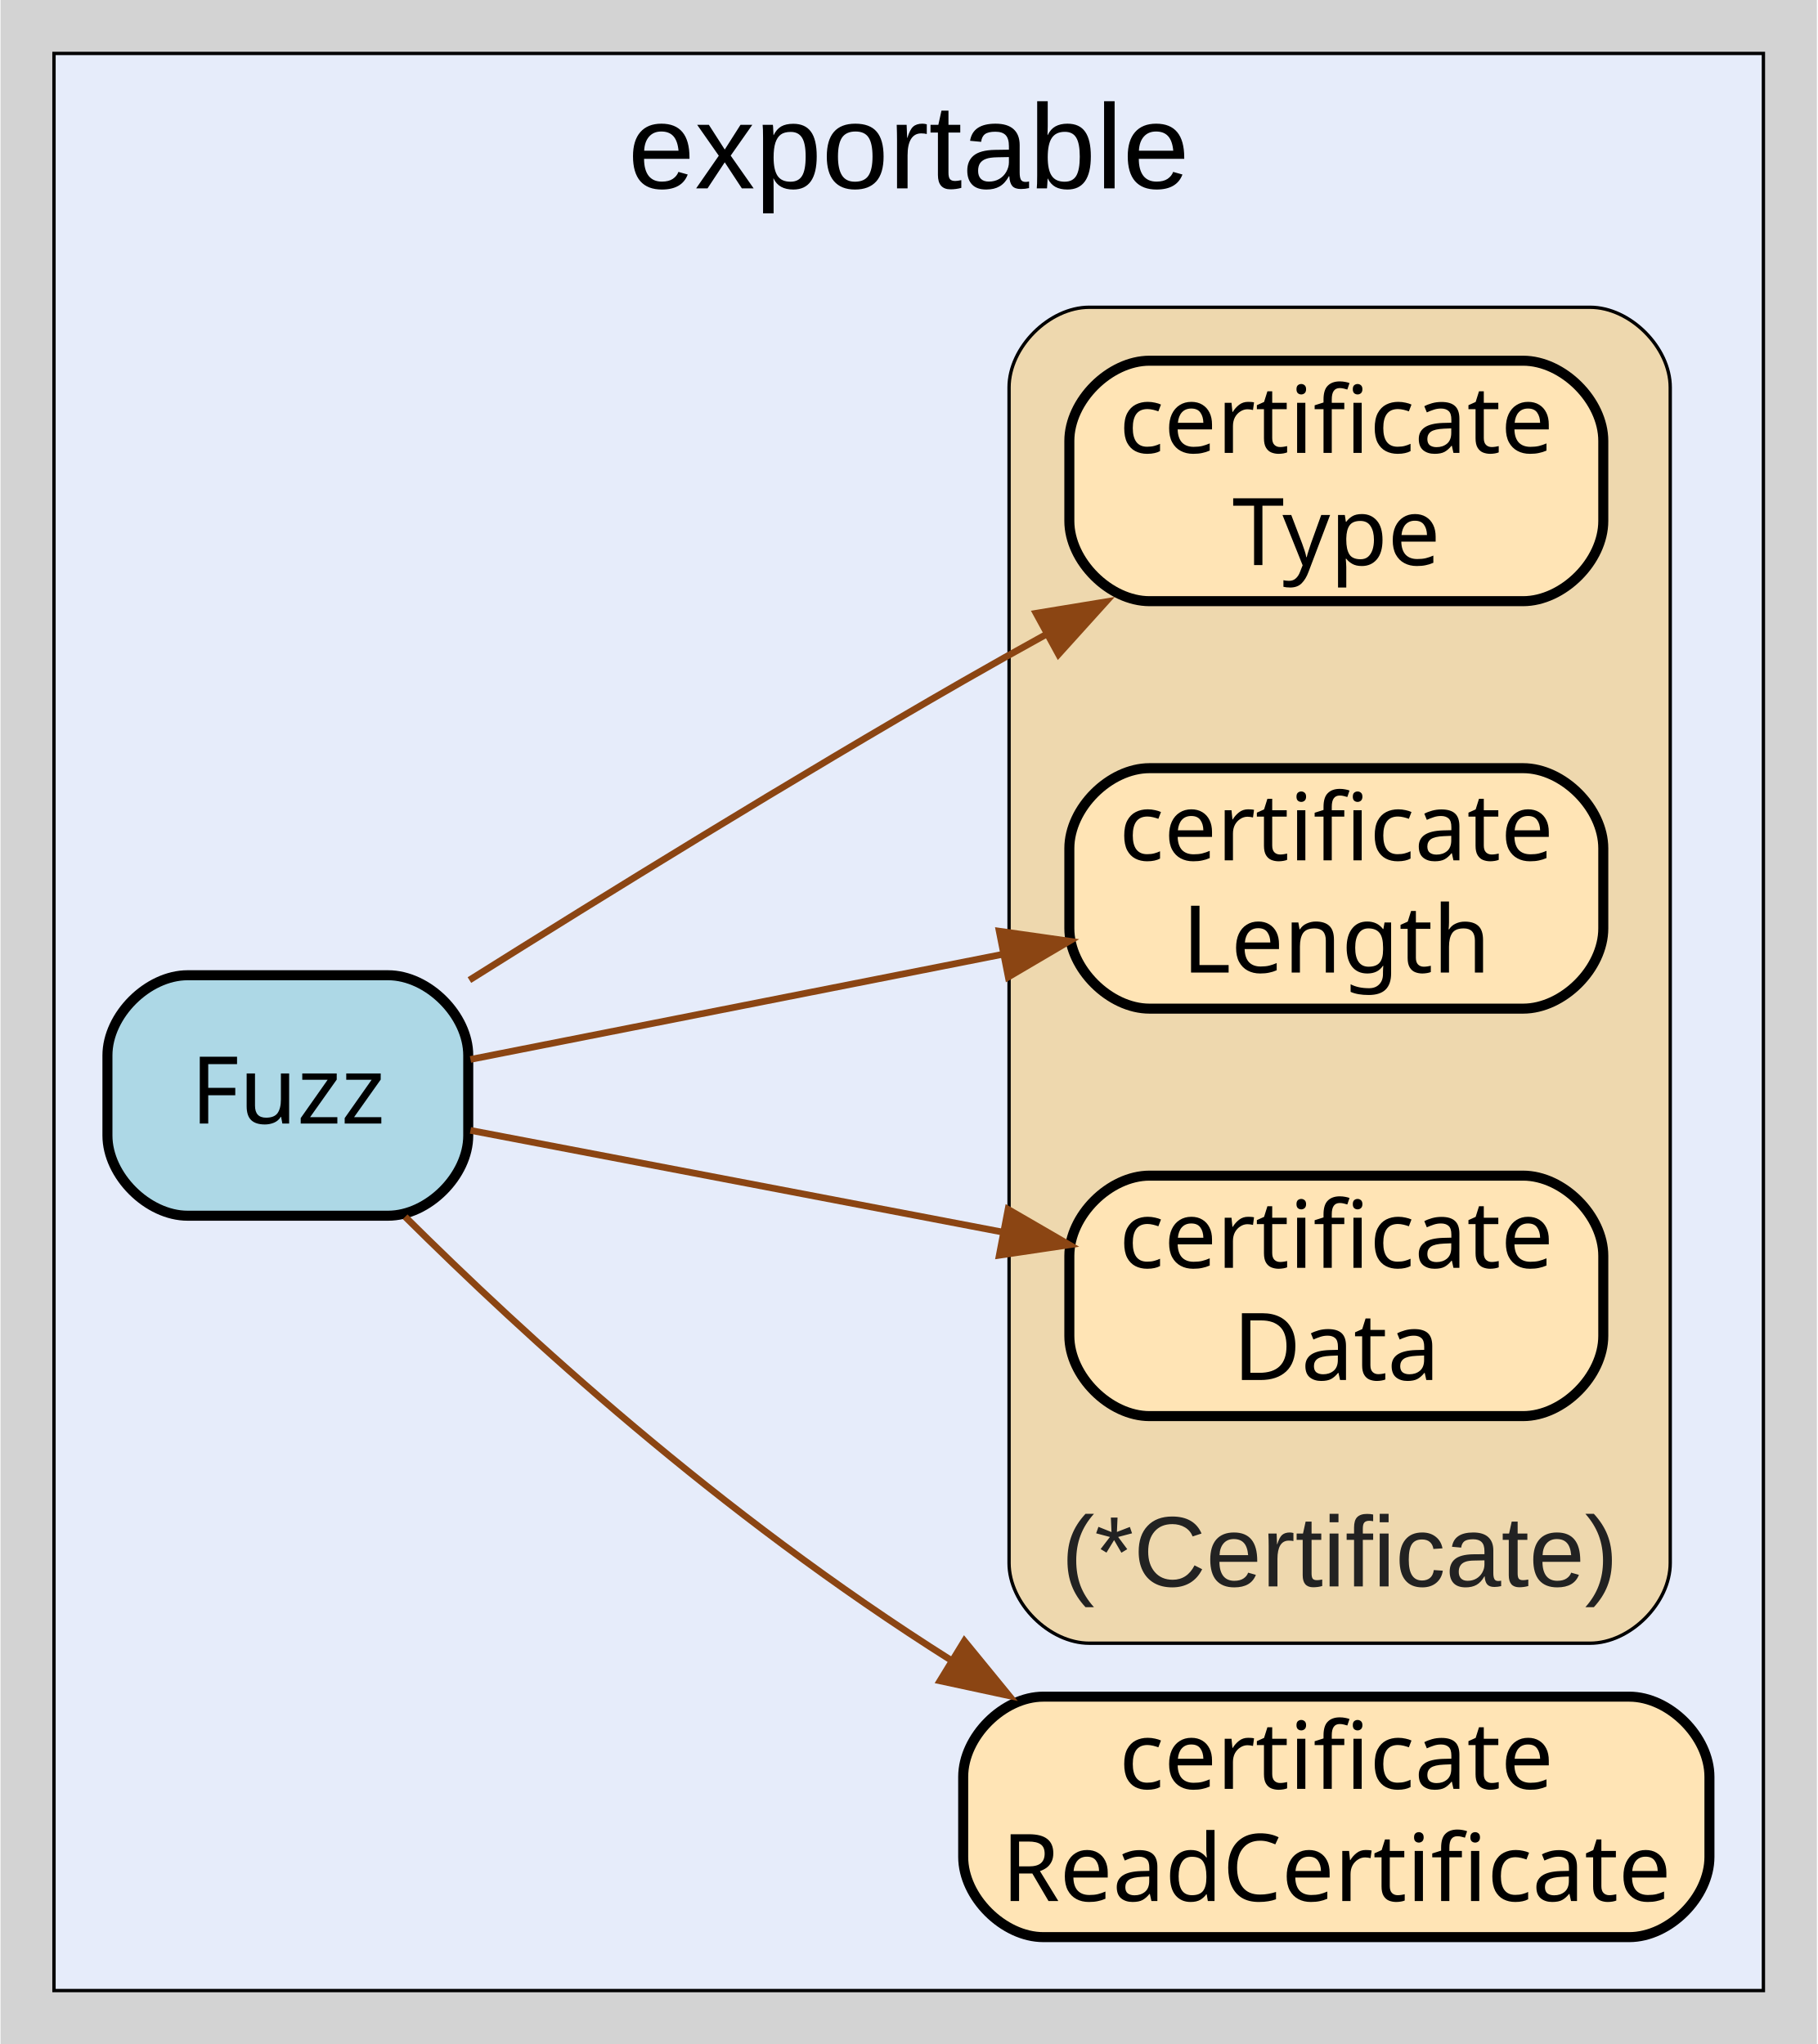
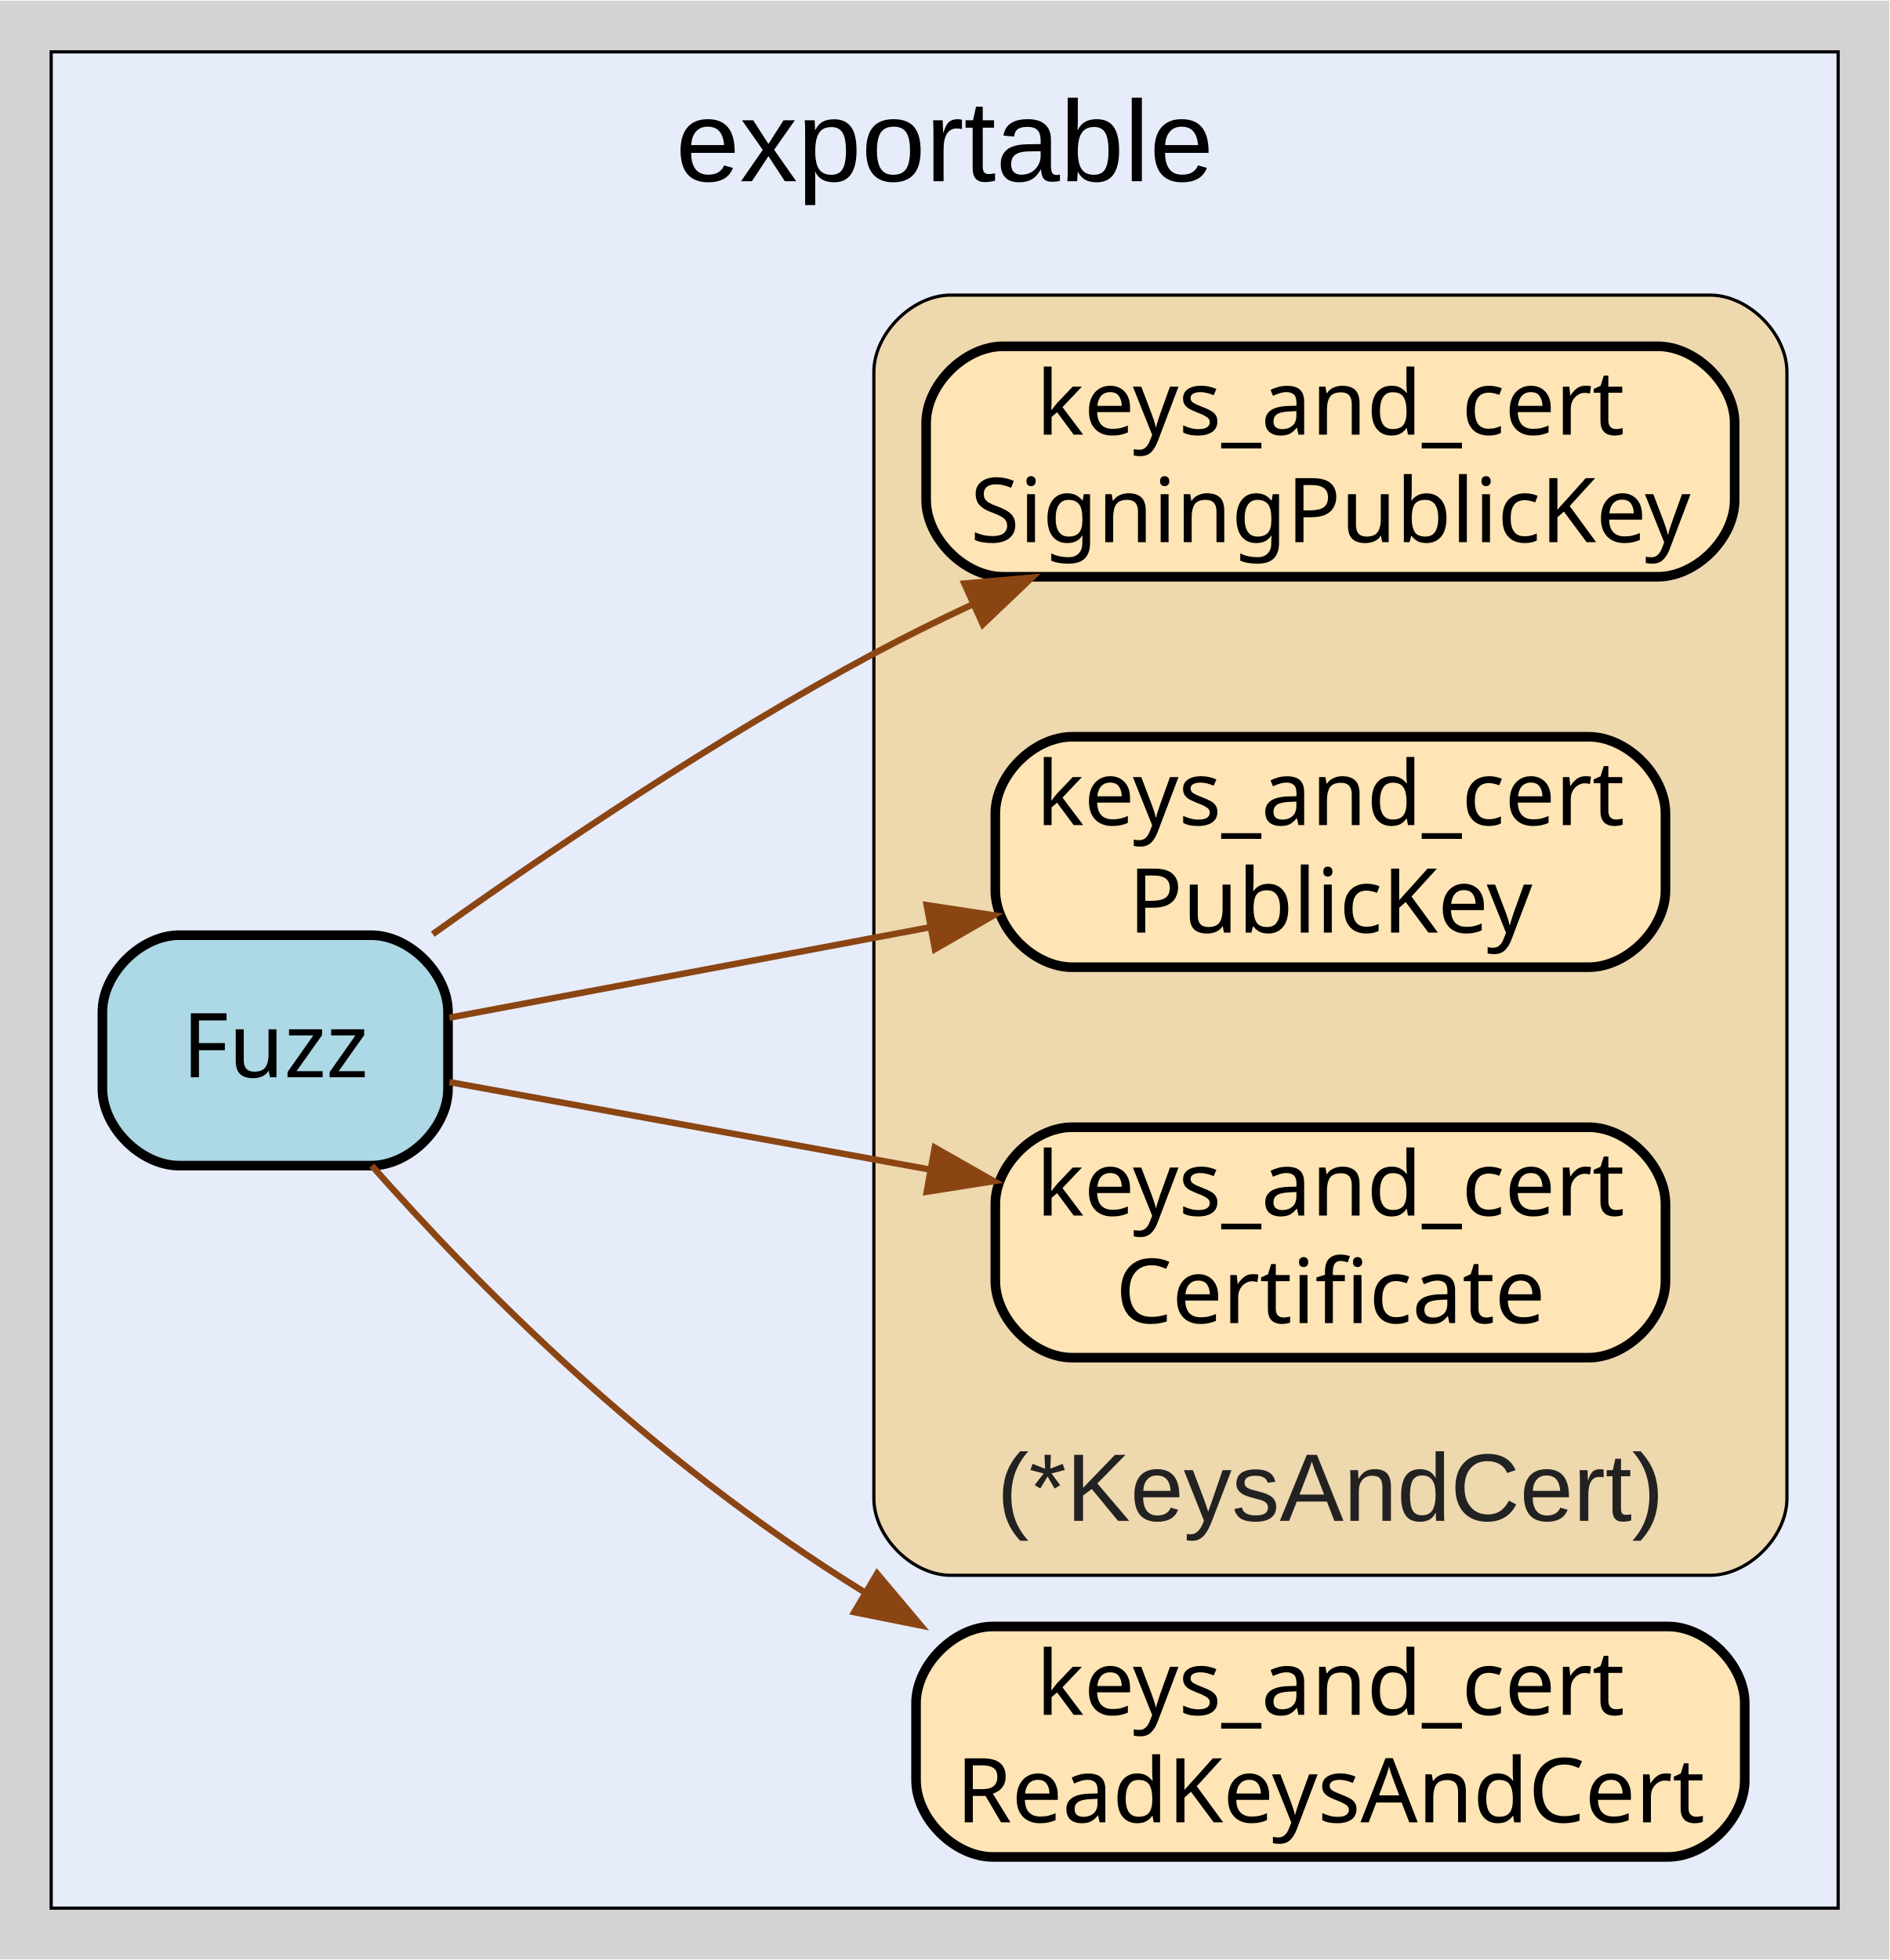
- <svg xmlns="http://www.w3.org/2000/svg" xmlns:xlink="http://www.w3.org/1999/xlink" width="272pt" height="306pt" viewBox="0.00 0.00 271.84 306.00">
+ <svg xmlns="http://www.w3.org/2000/svg" xmlns:xlink="http://www.w3.org/1999/xlink" width="295pt" height="306pt" viewBox="0.00 0.00 295.20 306.00">
  <g id="graph0" class="graph" transform="scale(1 1) rotate(0) translate(0 306)">
-     <polygon fill="#d3d3d3" stroke="transparent" points="0,0 0,-306 271.844,-306 271.844,0 0,0" />
+     <polygon fill="#d3d3d3" stroke="transparent" points="0,0 0,-306 295.202,-306 295.202,0 0,0" />
    <g id="clust1" class="cluster">
-       <polygon fill="#e6ecfa" stroke="#000000" stroke-width=".5" points="8,-8 8,-298 263.844,-298 263.844,-8 8,-8" />
-       <text text-anchor="middle" x="135.922" y="-277.8" font-family="Arial" font-size="18.00" fill="#000000">exportable</text>
+       <polygon fill="#e6ecfa" stroke="#000000" stroke-width=".5" points="8,-8 8,-298 287.202,-298 287.202,-8 8,-8" />
+       <text text-anchor="middle" x="147.601" y="-277.8" font-family="Arial" font-size="18.00" fill="#000000">exportable</text>
    </g>
    <g id="clust2" class="cluster">
      <g id="a_clust2">
-         <a xlink:title="type: *github.com/go-i2p/go-i2p/lib/common/certificate.Certificate">
-           <path fill="#eed8ae" stroke="#000000" stroke-width=".5" d="M162.944,-60C162.944,-60 237.9,-60 237.9,-60 243.9,-60 249.9,-66 249.9,-72 249.9,-72 249.9,-248 249.9,-248 249.9,-254 243.9,-260 237.9,-260 237.9,-260 162.944,-260 162.944,-260 156.944,-260 150.944,-254 150.944,-248 150.944,-248 150.944,-72 150.944,-72 150.944,-66 156.944,-60 162.944,-60" />
-           <text text-anchor="middle" x="200.422" y="-68.5" font-family="Arial" font-size="15.00" fill="#222222">(*Certificate)</text>
+         <a xlink:title="type: *github.com/go-i2p/go-i2p/lib/common/keys_and_cert.KeysAndCert">
+           <path fill="#eed8ae" stroke="#000000" stroke-width=".5" d="M148.539,-60C148.539,-60 267.202,-60 267.202,-60 273.202,-60 279.202,-66 279.202,-72 279.202,-72 279.202,-248 279.202,-248 279.202,-254 273.202,-260 267.202,-260 267.202,-260 148.539,-260 148.539,-260 142.539,-260 136.539,-254 136.539,-248 136.539,-248 136.539,-72 136.539,-72 136.539,-66 142.539,-60 148.539,-60" />
+           <text text-anchor="middle" x="207.87" y="-68.5" font-family="Arial" font-size="15.00" fill="#222222">(*KeysAndCert)</text>
        </a>
      </g>
    </g>
    <g id="node1" class="node">
      <g id="a_node1">
-         <a xlink:title="github.com/go-i2p/go-i2p/lib/common/fuzz/certificate.Fuzz | defined in fuzz.go:5&#10;at fuzz.go:6: calling [github.com/go-i2p/go-i2p/lib/common/certificate.ReadCertificate]&#10;at fuzz.go:7: calling [(*github.com/go-i2p/go-i2p/lib/common/certificate.Certificate).Data]&#10;at fuzz.go:8: calling [(*github.com/go-i2p/go-i2p/lib/common/certificate.Certificate).Length]&#10;at fuzz.go:9: calling [(*github.com/go-i2p/go-i2p/lib/common/certificate.Certificate).Type]">
+         <a xlink:title="github.com/go-i2p/go-i2p/lib/common/fuzz/keys_and_cert.Fuzz | defined in fuzz.go:5&#10;at fuzz.go:9: calling [(*github.com/go-i2p/go-i2p/lib/common/keys_and_cert.KeysAndCert).SigningPublicKey]&#10;at fuzz.go:6: calling [github.com/go-i2p/go-i2p/lib/common/keys_and_cert.ReadKeysAndCert]&#10;at fuzz.go:7: calling [(*github.com/go-i2p/go-i2p/lib/common/keys_and_cert.KeysAndCert).Certificate]&#10;at fuzz.go:8: calling [(*github.com/go-i2p/go-i2p/lib/common/keys_and_cert.KeysAndCert).PublicKey]">
          <path fill="#add8e6" stroke="#000000" stroke-width="1.5" d="M58,-160C58,-160 28,-160 28,-160 22,-160 16,-154 16,-148 16,-148 16,-136 16,-136 16,-130 22,-124 28,-124 28,-124 58,-124 58,-124 64,-124 70,-130 70,-136 70,-136 70,-148 70,-148 70,-154 64,-160 58,-160" />
          <text text-anchor="middle" x="43" y="-137.8" font-family="Verdana" font-size="14.00" fill="#000000">Fuzz</text>
        </a>
      </g>
    </g>
    <g id="node2" class="node">
      <g id="a_node2">
-         <a xlink:title="github.com/go-i2p/go-i2p/lib/common/certificate.ReadCertificate | defined in certificate.go:201">
-           <path fill="#ffe4b5" stroke="#000000" stroke-width="1.5" d="M243.767,-52C243.767,-52 156.078,-52 156.078,-52 150.078,-52 144.078,-46 144.078,-40 144.078,-40 144.078,-28 144.078,-28 144.078,-22 150.078,-16 156.078,-16 156.078,-16 243.767,-16 243.767,-16 249.767,-16 255.767,-22 255.767,-28 255.767,-28 255.767,-40 255.767,-40 255.767,-46 249.767,-52 243.767,-52" />
-           <text text-anchor="middle" x="199.922" y="-38.2" font-family="Verdana" font-size="14.00" fill="#000000">certificate</text>
-           <text text-anchor="middle" x="199.922" y="-21.4" font-family="Verdana" font-size="14.00" fill="#000000">ReadCertificate</text>
+         <a xlink:title="github.com/go-i2p/go-i2p/lib/common/keys_and_cert.ReadKeysAndCert | defined in keys_and_cert.go:145">
+           <path fill="#ffe4b5" stroke="#000000" stroke-width="1.5" d="M260.611,-52C260.611,-52 155.129,-52 155.129,-52 149.129,-52 143.129,-46 143.129,-40 143.129,-40 143.129,-28 143.129,-28 143.129,-22 149.129,-16 155.129,-16 155.129,-16 260.611,-16 260.611,-16 266.611,-16 272.611,-22 272.611,-28 272.611,-28 272.611,-40 272.611,-40 272.611,-46 266.611,-52 260.611,-52" />
+           <text text-anchor="middle" x="207.87" y="-38.2" font-family="Verdana" font-size="14.00" fill="#000000">keys_and_cert</text>
+           <text text-anchor="middle" x="207.87" y="-21.4" font-family="Verdana" font-size="14.00" fill="#000000">ReadKeysAndCert</text>
+         </a>
+       </g>
+     </g>
+     <g id="edge2" class="edge">
+       <g id="a_edge2">
+         <a xlink:title="at fuzz.go:6: calling [github.com/go-i2p/go-i2p/lib/common/keys_and_cert.ReadKeysAndCert]">
+           <path fill="none" stroke="#8b4513" d="M58.09,-123.997C73.901,-106.127 100.405,-78.823 134.92,-57.45" />
+           <polygon fill="#8b4513" stroke="#8b4513" points="137.044,-60.26 143.866,-52.154 133.478,-54.237 137.044,-60.26" />
+         </a>
+       </g>
+     </g>
+     <g id="node3" class="node">
+       <g id="a_node3">
+         <a xlink:title="(*github.com/go-i2p/go-i2p/lib/common/keys_and_cert.KeysAndCert).Certificate | defined in keys_and_cert.go:139">
+           <path fill="#ffe4b5" stroke="#000000" stroke-width="1.5" d="M248.225,-130C248.225,-130 167.516,-130 167.516,-130 161.516,-130 155.516,-124 155.516,-118 155.516,-118 155.516,-106 155.516,-106 155.516,-100 161.516,-94 167.516,-94 167.516,-94 248.225,-94 248.225,-94 254.225,-94 260.225,-100 260.225,-106 260.225,-106 260.225,-118 260.225,-118 260.225,-124 254.225,-130 248.225,-130" />
+           <text text-anchor="middle" x="207.87" y="-116.2" font-family="Verdana" font-size="14.00" fill="#000000">keys_and_cert</text>
+           <text text-anchor="middle" x="207.87" y="-99.4" font-family="Verdana" font-size="14.00" fill="#000000">Certificate</text>
+         </a>
+       </g>
+     </g>
+     <g id="edge3" class="edge">
+       <g id="a_edge3">
+         <a xlink:title="at fuzz.go:7: calling [(*github.com/go-i2p/go-i2p/lib/common/keys_and_cert.KeysAndCert).Certificate]">
+           <path fill="none" stroke="#8b4513" d="M70.225,-137.046C90.572,-133.344 119.224,-128.13 145.123,-123.418" />
+           <polygon fill="#8b4513" stroke="#8b4513" points="146.053,-126.806 155.265,-121.572 144.8,-119.919 146.053,-126.806" />
+         </a>
+       </g>
+     </g>
+     <g id="node4" class="node">
+       <g id="a_node4">
+         <a xlink:title="(*github.com/go-i2p/go-i2p/lib/common/keys_and_cert.KeysAndCert).PublicKey | defined in keys_and_cert.go:129">
+           <path fill="#ffe4b5" stroke="#000000" stroke-width="1.5" d="M248.225,-191C248.225,-191 167.516,-191 167.516,-191 161.516,-191 155.516,-185 155.516,-179 155.516,-179 155.516,-167 155.516,-167 155.516,-161 161.516,-155 167.516,-155 167.516,-155 248.225,-155 248.225,-155 254.225,-155 260.225,-161 260.225,-167 260.225,-167 260.225,-179 260.225,-179 260.225,-185 254.225,-191 248.225,-191" />
+           <text text-anchor="middle" x="207.87" y="-177.2" font-family="Verdana" font-size="14.00" fill="#000000">keys_and_cert</text>
+           <text text-anchor="middle" x="207.87" y="-160.4" font-family="Verdana" font-size="14.00" fill="#000000">PublicKey</text>
+         </a>
+       </g>
+     </g>
+     <g id="edge4" class="edge">
+       <g id="a_edge4">
+         <a xlink:title="at fuzz.go:8: calling [(*github.com/go-i2p/go-i2p/lib/common/keys_and_cert.KeysAndCert).PublicKey]">
+           <path fill="none" stroke="#8b4513" d="M70.225,-147.119C90.572,-150.945 119.224,-156.332 145.123,-161.202" />
+           <polygon fill="#8b4513" stroke="#8b4513" points="144.791,-164.701 155.265,-163.109 146.084,-157.821 144.791,-164.701" />
+         </a>
+       </g>
+     </g>
+     <g id="node5" class="node">
+       <g id="a_node5">
+         <a xlink:title="(*github.com/go-i2p/go-i2p/lib/common/keys_and_cert.KeysAndCert).SigningPublicKey | defined in keys_and_cert.go:134">
+           <path fill="#ffe4b5" stroke="#000000" stroke-width="1.5" d="M259.034,-252C259.034,-252 156.707,-252 156.707,-252 150.707,-252 144.707,-246 144.707,-240 144.707,-240 144.707,-228 144.707,-228 144.707,-222 150.707,-216 156.707,-216 156.707,-216 259.034,-216 259.034,-216 265.034,-216 271.034,-222 271.034,-228 271.034,-228 271.034,-240 271.034,-240 271.034,-246 265.034,-252 259.034,-252" />
+           <text text-anchor="middle" x="207.87" y="-238.2" font-family="Verdana" font-size="14.00" fill="#000000">keys_and_cert</text>
+           <text text-anchor="middle" x="207.87" y="-221.4" font-family="Verdana" font-size="14.00" fill="#000000">SigningPublicKey</text>
        </a>
      </g>
    </g>
    <g id="edge1" class="edge">
      <g id="a_edge1">
-         <a xlink:title="at fuzz.go:6: calling [github.com/go-i2p/go-i2p/lib/common/certificate.ReadCertificate]">
-           <path fill="none" stroke="#8b4513" d="M60.556,-123.84C78.243,-106.296 107.105,-79.636 142.36,-57.393" />
-           <polygon fill="#8b4513" stroke="#8b4513" points="144.254,-60.338 150.96,-52.136 140.602,-54.365 144.254,-60.338" />
-         </a>
-       </g>
-     </g>
-     <g id="node3" class="node">
-       <g id="a_node3">
-         <a xlink:title="(*github.com/go-i2p/go-i2p/lib/common/certificate.Certificate).Data | defined in certificate.go:134">
-           <path fill="#ffe4b5" stroke="#000000" stroke-width="1.5" d="M227.879,-130C227.879,-130 171.966,-130 171.966,-130 165.966,-130 159.966,-124 159.966,-118 159.966,-118 159.966,-106 159.966,-106 159.966,-100 165.966,-94 171.966,-94 171.966,-94 227.879,-94 227.879,-94 233.879,-94 239.879,-100 239.879,-106 239.879,-106 239.879,-118 239.879,-118 239.879,-124 233.879,-130 227.879,-130" />
-           <text text-anchor="middle" x="199.922" y="-116.2" font-family="Verdana" font-size="14.00" fill="#000000">certificate</text>
-           <text text-anchor="middle" x="199.922" y="-99.4" font-family="Verdana" font-size="14.00" fill="#000000">Data</text>
-         </a>
-       </g>
-     </g>
-     <g id="edge2" class="edge">
-       <g id="a_edge2">
-         <a xlink:title="at fuzz.go:7: calling [(*github.com/go-i2p/go-i2p/lib/common/certificate.Certificate).Data]">
-           <path fill="none" stroke="#8b4513" d="M70.334,-136.774C92.291,-132.577 123.711,-126.57 150.113,-121.522" />
-           <polygon fill="#8b4513" stroke="#8b4513" points="150.791,-124.956 159.956,-119.641 149.477,-118.081 150.791,-124.956" />
-         </a>
-       </g>
-     </g>
-     <g id="node4" class="node">
-       <g id="a_node4">
-         <a xlink:title="(*github.com/go-i2p/go-i2p/lib/common/certificate.Certificate).Length | defined in certificate.go:125">
-           <path fill="#ffe4b5" stroke="#000000" stroke-width="1.5" d="M227.879,-191C227.879,-191 171.966,-191 171.966,-191 165.966,-191 159.966,-185 159.966,-179 159.966,-179 159.966,-167 159.966,-167 159.966,-161 165.966,-155 171.966,-155 171.966,-155 227.879,-155 227.879,-155 233.879,-155 239.879,-161 239.879,-167 239.879,-167 239.879,-179 239.879,-179 239.879,-185 233.879,-191 227.879,-191" />
-           <text text-anchor="middle" x="199.922" y="-177.2" font-family="Verdana" font-size="14.00" fill="#000000">certificate</text>
-           <text text-anchor="middle" x="199.922" y="-160.4" font-family="Verdana" font-size="14.00" fill="#000000">Length</text>
-         </a>
-       </g>
-     </g>
-     <g id="edge3" class="edge">
-       <g id="a_edge3">
-         <a xlink:title="at fuzz.go:8: calling [(*github.com/go-i2p/go-i2p/lib/common/certificate.Certificate).Length]">
-           <path fill="none" stroke="#8b4513" d="M70.334,-147.4C92.291,-151.738 123.711,-157.945 150.113,-163.16" />
-           <polygon fill="#8b4513" stroke="#8b4513" points="149.467,-166.6 159.956,-165.105 150.824,-159.733 149.467,-166.6" />
-         </a>
-       </g>
-     </g>
-     <g id="node5" class="node">
-       <g id="a_node5">
-         <a xlink:title="(*github.com/go-i2p/go-i2p/lib/common/certificate.Certificate).Type | defined in certificate.go:116">
-           <path fill="#ffe4b5" stroke="#000000" stroke-width="1.5" d="M227.879,-252C227.879,-252 171.966,-252 171.966,-252 165.966,-252 159.966,-246 159.966,-240 159.966,-240 159.966,-228 159.966,-228 159.966,-222 165.966,-216 171.966,-216 171.966,-216 227.879,-216 227.879,-216 233.879,-216 239.879,-222 239.879,-228 239.879,-228 239.879,-240 239.879,-240 239.879,-246 233.879,-252 227.879,-252" />
-           <text text-anchor="middle" x="199.922" y="-238.2" font-family="Verdana" font-size="14.00" fill="#000000">certificate</text>
-           <text text-anchor="middle" x="199.922" y="-221.4" font-family="Verdana" font-size="14.00" fill="#000000">Type</text>
-         </a>
-       </g>
-     </g>
-     <g id="edge4" class="edge">
-       <g id="a_edge4">
-         <a xlink:title="at fuzz.go:9: calling [(*github.com/go-i2p/go-i2p/lib/common/certificate.Certificate).Type]">
-           <path fill="none" stroke="#8b4513" d="M70.177,-159.276C90.362,-171.962 118.667,-189.446 144,-204 148.084,-206.346 152.363,-208.746 156.659,-211.115" />
-           <polygon fill="#8b4513" stroke="#8b4513" points="154.988,-214.19 165.442,-215.909 158.341,-208.046 154.988,-214.19" />
+         <a xlink:title="at fuzz.go:9: calling [(*github.com/go-i2p/go-i2p/lib/common/keys_and_cert.KeysAndCert).SigningPublicKey]">
+           <path fill="none" stroke="#8b4513" d="M67.618,-160.163C86.038,-173.29 112.151,-190.938 136.539,-204 141.424,-206.617 146.587,-209.169 151.811,-211.609" />
+           <polygon fill="#8b4513" stroke="#8b4513" points="150.68,-214.94 161.234,-215.872 153.566,-208.562 150.68,-214.94" />
        </a>
      </g>
    </g>
  </g>
</svg>
